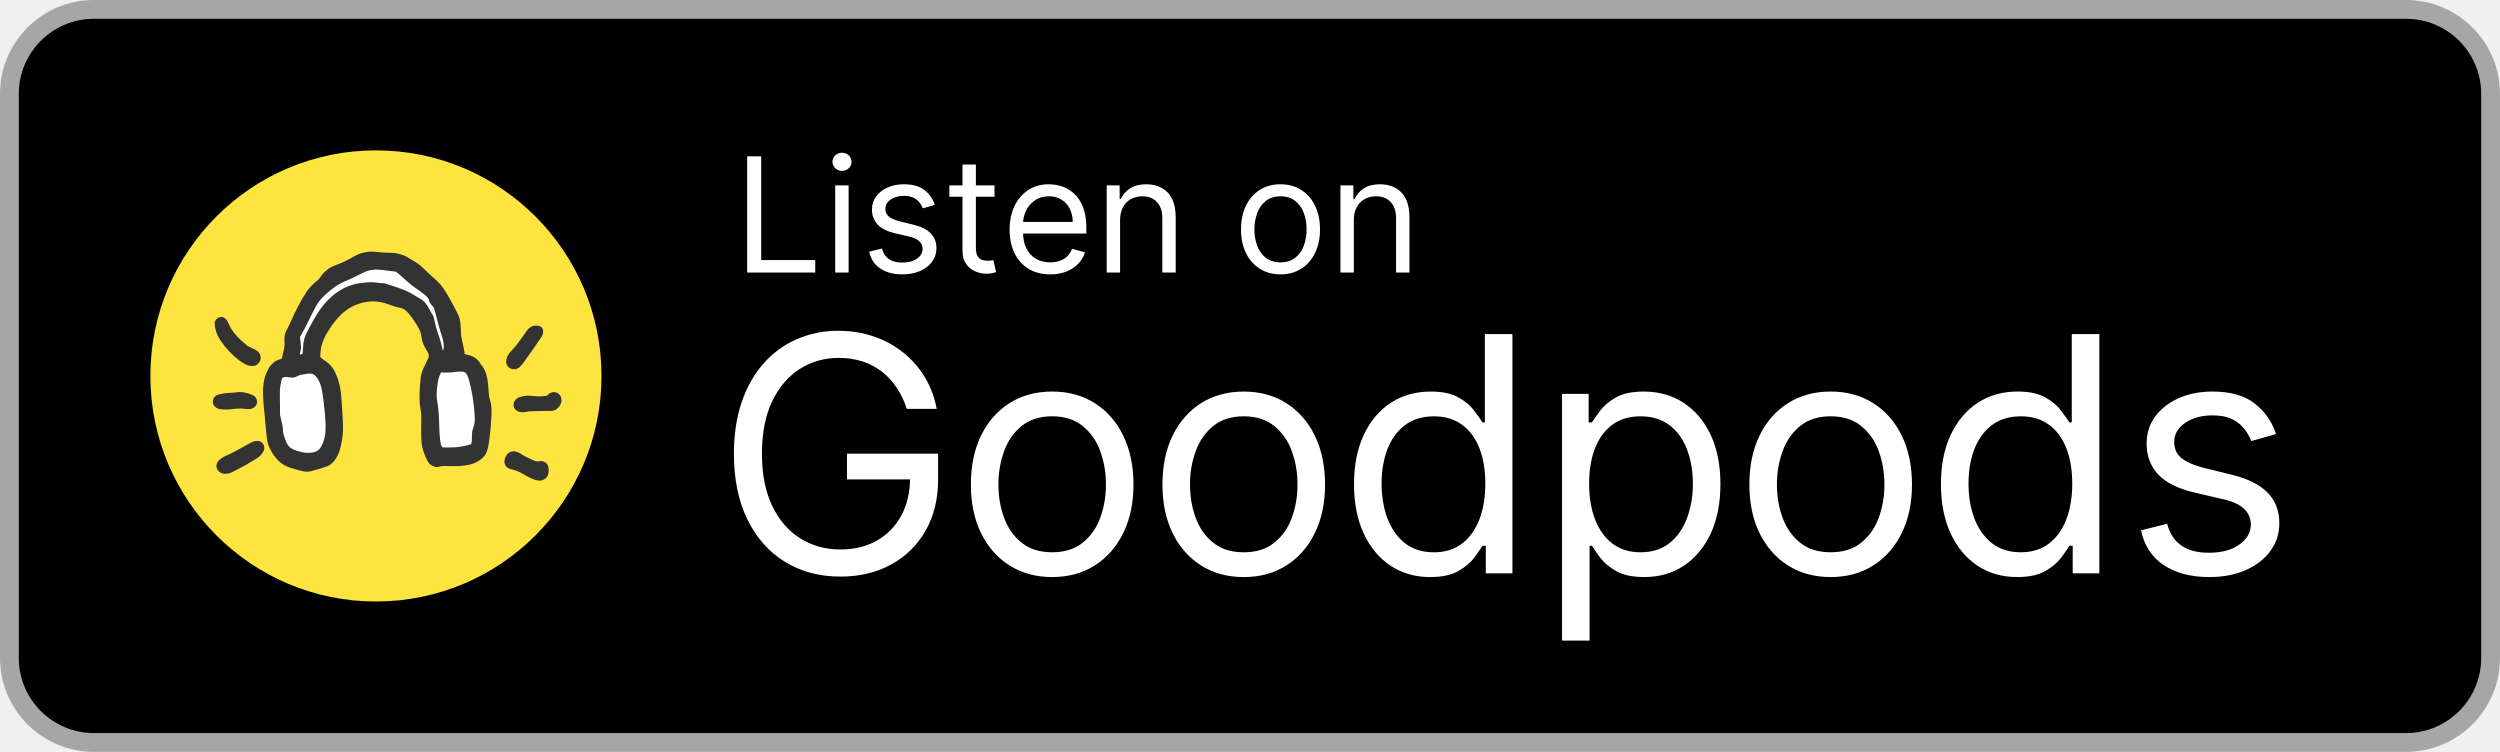
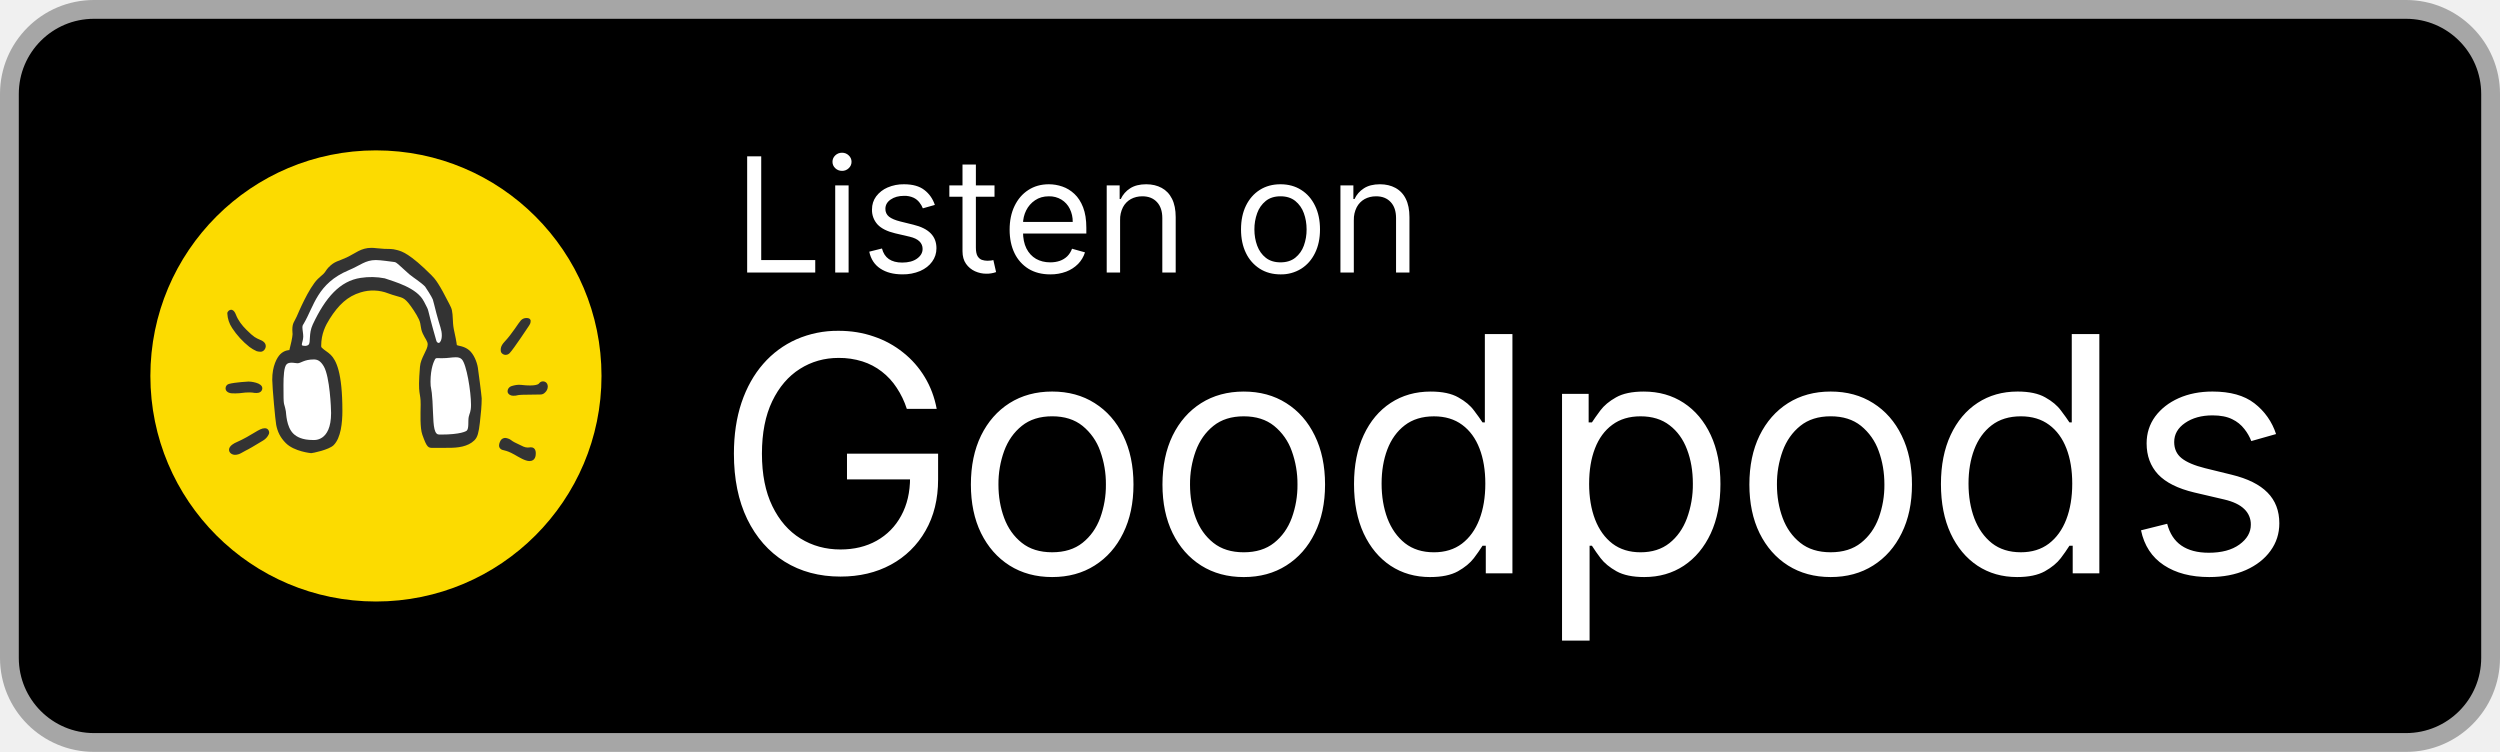
<svg xmlns="http://www.w3.org/2000/svg" width="133" height="40" fill="none" viewBox="0 0 133 40">
  <defs>
    <clipPath id="goodpods-dark__a">
      <path fill="#fff" d="M8 8h24v24H8z" />
    </clipPath>
  </defs>
  <rect width="132" height="39" x=".5" y=".5" fill="#000" rx="4.5" />
  <rect width="132" height="39" x=".5" y=".5" stroke="#A6A6A6" rx="4.5" />
  <g clip-path="url(#goodpods-dark__a)">
-     <path fill="#FDE43E" d="M20 32c6.627 0 12-5.373 12-12S26.627 8 20 8 8 13.373 8 20s5.373 12 12 12Z" />
-     <path fill="#fff" fill-rule="evenodd" d="m17.91 14.639-1.892 2.305-.392 2.518-.863.459-.123 2.332.328 1.636 1.05.702 1.032-.219.86-.885-.196-1.807-.183-1.866-.782-.603.12-1.566 1.556-1.907 1.83-.107 1.507.295.986.758.575 1.312.11 1.466-.432.807.011 1.485.189 1.787.177.697h1.753l.552-.67.215-1.545-.493-2.35-.963-.583-.462-2.406-1.862-2.18-2.06-.616-2.148.75Z" clip-rule="evenodd" />
-     <path fill="#333" fill-rule="evenodd" stroke="#333" stroke-width=".27" d="M28.7 25.433a.447.447 0 0 1-.085-.008 1.272 1.272 0 0 1-.296-.097 6.401 6.401 0 0 1-.431-.23c-.218-.124-.408-.216-.628-.26-.085-.017-.206-.051-.262-.155-.056-.105-.02-.222.02-.313a.53.53 0 0 1 .042-.084.31.31 0 0 1 .348-.13l.022.006a.57.57 0 0 1 .203.089c.13.102.282.172.443.246.07.032.138.063.205.097.158.08.29.103.43.076a.285.285 0 0 1 .227.041.277.277 0 0 1 .109.203c.004.032.006.064.008.092l.002.027-.003.039-.006.057a.341.341 0 0 1-.348.304Zm-.851-3.635-.04-.001-.03-.001c-.147-.001-.275-.073-.31-.174a.254.254 0 0 1 .017-.203.337.337 0 0 1 .203-.165c.16-.046.333-.086.522-.065.093.01.185.018.277.026.152.014.31.01.496-.011.157-.019.23-.05.279-.121.056-.08.194-.101.27-.082a.28.28 0 0 1 .187.176c.034.12.03.303-.193.483a.392.392 0 0 1-.223.066 15.09 15.09 0 0 1-.426.003h-.135a3.48 3.48 0 0 1-.304.01c-.177.002-.345.003-.506.049a.306.306 0 0 1-.084.01Zm-.501-2.289a.312.312 0 0 1-.201-.074.212.212 0 0 1-.078-.15.497.497 0 0 1 .034-.247.967.967 0 0 1 .182-.261c.278-.288.512-.62.738-.943l.088-.123c.067-.095.15-.211.319-.247.074-.016.212-.02.284.04.035.03.053.072.05.115a.412.412 0 0 1-.054.207 48.102 48.102 0 0 1-.993 1.42 1.25 1.25 0 0 1-.18.196.275.275 0 0 1-.128.058l-.038.008h-.023Zm-15.355 5.563a.446.446 0 0 1-.138-.02.307.307 0 0 1-.19-.185.221.221 0 0 1 .012-.191.444.444 0 0 1 .104-.13 1.15 1.15 0 0 1 .233-.148c.363-.157.717-.354 1.06-.545.128-.072.256-.143.385-.213a.546.546 0 0 1 .252-.05c.068 0 .132.037.175.102.037.056.063.145.025.226a.797.797 0 0 1-.322.353 15.54 15.54 0 0 0-.216.131c-.113.07-.231.143-.35.21-.125.07-.254.136-.378.2-.105.055-.21.11-.313.166a.719.719 0 0 1-.339.094Zm.057-3.422-.121-.001-.084-.001a.641.641 0 0 1-.195-.035c-.117-.041-.19-.128-.195-.234a.252.252 0 0 1 .189-.255 2.88 2.88 0 0 1 .641-.091c.1-.005.195-.01.286-.025.31-.052.57.03.805.128.113.047.174.143.164.258-.012.124-.133.227-.277.234-.02.002-.04.002-.073.002l-.074-.003c-.262-.053-.57-.023-.809.009a1.938 1.938 0 0 1-.257.014Zm1.394-2.312h-.009a.615.615 0 0 1-.251-.046 1.997 1.997 0 0 1-.378-.225 4.537 4.537 0 0 1-.976-1.047 1.588 1.588 0 0 1-.278-.821c-.003-.096.088-.158.143-.186.077-.04.185-.001.228.057a.92.92 0 0 1 .116.201c.208.515.626.89 1.036 1.23a.73.73 0 0 0 .157.087l.074.035.092.043c.059.026.12.053.178.09a.32.32 0 0 1 .158.296c-.02.161-.15.286-.29.286Zm11.945 3.082c-.026.383-.143.379-.147.739-.004.36-.004.546-.16.607a3.65 3.65 0 0 1-1.1.173c-.477 0-.478.026-.586-.104-.108-.129-.146-.62-.163-1.155-.018-.535-.035-.982-.112-1.345-.076-.362.025-1.151.14-1.4.115-.25.095-.219.183-.257 0 0 .345.018.538 0 .193-.019.637-.096.81.008.172.105.255.308.388.895s.234 1.455.209 1.838Zm-2.398-5.308c-.07-.354-.035-.145-.27-.603-.236-.457-.366-.438-.783-.71-.417-.274-1.302-.525-1.438-.572-.135-.047-.092-.018-.24-.026-.147-.008-.378-.109-1.122 0-.745.109-1.341.544-1.77 1.048-.428.503-.69 1.07-.913 1.478-.222.408-.185.756-.21.99-.027.234-.066.202-.149.253-.082.05-.267 0-.267 0-.087-.017.026-.236.044-.418.018-.181-.036-.401-.043-.553-.008-.152.035-.18.082-.26a13.4 13.4 0 0 0 .31-.583c.088-.177.298-.615.396-.79.098-.174.184-.434.724-.901s.835-.577 1.113-.69c.277-.115.848-.423 1.005-.476.157-.052.22-.068.46-.09.24-.02.882.08 1.054.098.171.017.156.026.345.178.19.153.46.434.704.609.244.175.513.359.609.444.095.086.29.232.312.38.021.15.134.224.213.326.08.102.093.216.285.94.191.725.239.728.284 1.01.046.284.002.478-.082.585-.085.106-.112.053-.173-.003-.06-.056-.096-.393-.221-.767-.126-.374-.188-.543-.259-.897Zm-5.717 3.696c.092.585.253 1.844.15 2.372-.101.528-.274.789-.465.914s-.61.197-1.092.051c-.48-.145-.665-.259-.837-.762-.172-.504-.076-.42-.14-.756-.063-.336-.143-.447-.128-.707.014-.26-.04-1.105.018-1.387.06-.282.042-.554.304-.6.262-.047.418.063.59-.002.173-.066.155-.093.33-.123.167-.027.491-.122.703-.026.21.096.475.44.567 1.026Zm8.675.54c-.115-.329-.065-.625-.154-1.157-.09-.532-.322-.713-.322-.713s-.11-.328-.544-.45c-.435-.122-.308-.026-.353-.273a9.54 9.54 0 0 0-.11-.54 2.999 2.999 0 0 1-.085-.632c-.012-.263-.013-.56-.132-.794-.12-.235-.342-.676-.579-1.069-.236-.392-.387-.59-.757-.896-.37-.306-.597-.626-.972-.824-.374-.199-.348-.256-.723-.355-.374-.1-.426-.04-.915-.08-.489-.042-.536-.076-.908 0-.373.074-.614.291-1.051.491-.437.2-.615.195-.913.449-.298.254-.232.332-.482.539-.25.207-.4.323-.736.89-.336.568-.58 1.144-.702 1.411-.12.268-.23.348-.245.648-.015.3.047.253-.024.597-.072.344-.148.625-.148.625s-.439-.008-.693.471c-.254.48-.233.671-.267.952-.034.281.035 1.024.087 1.515.052.491.085 1.19.171 1.438.086.248.398.95 1.075 1.16.678.208.83.237 1.03.188.2-.05.555-.152.806-.236.25-.084.548-.35.687-.96s.147-.912.092-1.755c-.056-.842-.05-1.286-.286-1.924-.236-.638-.582-.73-.74-.874-.156-.143-.169-.1-.148-.295.02-.195-.026-.639.472-1.414.498-.775 1.013-1.26 1.758-1.478a2.419 2.419 0 0 1 1.572.058c.276.1.354.135.592.18.238.045.405.184.554.36.15.177.46.615.597.917.138.303.06.446.214.78.155.335.307.442.274.672-.032.23-.066.163-.123.326-.057.163-.277.472-.309.847-.031.376-.06.687-.053 1.101.006.415.098.549.092 1.029-.005.48-.046 1.279.096 1.666.14.387.237.642.404.709.168.067.128.074.232.066 0 0 .116-.066.421-.059.305.007 1.138.061 1.585-.19.447-.252.528-.391.626-1.212.098-.82.153-1.577.038-1.905Z" clip-rule="evenodd" />
+     <path fill="#FCDB00" d="M20 32c6.627 0 12-5.373 12-12S26.627 8 20 8 8 13.373 8 20s5.373 12 12 12Z" />
+     <path fill="#333" fill-rule="evenodd" d="M28.171 24.529c-.238 0-.57-.213-.806-.346-.514-.29-.61-.184-.745-.313a.231.231 0 0 1-.071-.172c0-.104.067-.259.125-.316a.294.294 0 0 1 .205-.084c.062 0 .216.043.29.102.133.106.283.173.445.248.164.077.292.162.46.162.048 0 .108-.014.171-.014.282 0 .258.321.258.335 0 .08-.01.397-.332.397Zm-.864-3.474c-.137-.001-.256-.07-.292-.166-.039-.114.02-.294.207-.351.15-.045.312-.082.49-.063.81.096.942-.05.961-.07.019-.019.065-.116.225-.116.048 0 .244.038.244.28a.43.43 0 0 1-.142.308.33.33 0 0 1-.262.111c-.49.012-.761.009-.946.014-.348.011-.237.052-.485.052Zm-.392-2.175a.29.29 0 0 1-.214-.084c-.057-.057-.062-.114-.062-.188 0-.04-.013-.198.204-.428.408-.431.753-1.02.87-1.139a.402.402 0 0 1 .298-.123c.207 0 .22.122.22.151 0 .134-.048.197-.084.253-.01.015-.84 1.27-1.026 1.455-.015.015-.08.096-.207.102Zm-14.41 5.317c-.145 0-.321-.092-.321-.273 0-.218.326-.364.34-.37.951-.421 1.25-.772 1.564-.772.078 0 .146.027.19.097.036.054.06.139.025.216a.761.761 0 0 1-.301.338c-1.087.657-.658.379-1.18.675a.664.664 0 0 1-.317.089Zm.053-3.269-.113-.001-.079-.001c-.18-.002-.366-.087-.366-.268 0-.108.071-.203.177-.233.337-.09 1.039-.127 1.05-.127.078 0 .728.049.728.36 0 .02-.01.248-.304.248h-.024l-.07-.002a1.533 1.533 0 0 0-.305-.027c-.317 0-.413.05-.695.05m1.31-2.215a.652.652 0 0 1-.216-.031 1.908 1.908 0 0 1-.384-.227 4.25 4.25 0 0 1-.914-.998 1.526 1.526 0 0 1-.26-.781c-.004-.105.116-.197.202-.197.068 0 .171.043.255.262.122.312.323.568.552.797.422.422.513.441.721.535.076.034.336.126.315.368-.02.154-.14.273-.272.273v-.001Zm11.76 2.494c0-.136-.204-1.644-.206-1.653-.05-.308-.221-.725-.47-.929-.284-.231-.594-.217-.648-.27-.006-.007-.005-.134-.128-.688a2.913 2.913 0 0 1-.08-.602c-.027-.577-.05-.613-.189-.888-.553-1.094-.75-1.332-.95-1.532-1.163-1.163-1.58-1.274-1.825-1.34-.305-.082-.38-.05-.697-.066-.276-.013-.511-.053-.671-.053-.566 0-.845.288-1.324.513-.439.206-.627.19-.95.516-.149.152-.155.232-.284.36-.074.074-.184.153-.3.269-.484.485-1.032 1.797-1.12 1.997-.125.281-.233.34-.233.705 0 .11.013.157.013.23 0 .154-.112.626-.171.85 0 0-.259-.005-.484.22-.172.173-.431.627-.426 1.357.003.424.165 2.171.21 2.403.07.35.203.66.512.969.448.448 1.334.534 1.35.534.064 0 .943-.175 1.195-.427.388-.388.464-1.204.464-1.82 0-2.044-.328-2.69-.617-2.98-.16-.16-.328-.234-.477-.383-.024-.024-.034-.045-.034-.087 0-.658.234-1.102.45-1.446.468-.74.95-1.202 1.648-1.41a2.224 2.224 0 0 1 1.473.054c.666.245.76.137 1.073.516.14.168.43.587.56.875.128.288.055.425.2.744.132.29.262.4.262.581 0 .292-.371.707-.41 1.18-.135 1.612.045 1.304.036 2.033-.005.458-.042 1.22.09 1.592.245.687.307.698.569.698.129 0 .37-.004.855-.004.452 0 .998-.054 1.346-.4.17-.171.227-.401.291-.947.056-.47.096-.92.096-1.27h.001Z" clip-rule="evenodd" />
+     <path fill="#fff" fill-rule="evenodd" d="M25.058 21.538c0 .383-.085.452-.122.64-.046.238.023.607-.105.733-.021.022-.304.208-1.381.208-.135 0-.176-.008-.224-.056-.2-.2-.168-.884-.218-1.725-.047-.796-.107-.624-.105-1.033.005-.73.182-1.075.23-1.172.058-.113.1-.076.358-.076.367 0 .521-.05.756-.05.14 0 .238.026.32.108.252.252.491 1.714.491 2.423Zm-2.51-5.507c-.37-.726-1.55-1.039-2.081-1.224a3.726 3.726 0 0 0-1.278-.024c-1.1.164-1.874 1.038-2.55 2.48-.232.498-.096.949-.223 1.075-.073.073-.217.064-.165.064-.045 0-.162-.01-.18-.03-.01-.009-.013-.022-.013-.04-.002-.09.075-.241.075-.425 0-.17-.045-.361-.045-.485 0-.117.037-.147.078-.216.537-.915.718-2.132 2.383-2.829.625-.261.885-.542 1.445-.542.261 0 .769.08.915.095.16.017.146.025.323.17.149.122.35.33.546.493.221.184.588.404.835.651.03.03.378.581.412.687.037.118.084.322.194.747.18.693.285.848.285 1.168 0 .117-.019.257-.094.353-.032.041-.053.044-.073.045-.03.002-.055-.015-.089-.047a.238.238 0 0 1-.043-.098c-.598-2.078-.292-1.35-.656-2.07l-.001.002Zm-5.852 3.092c.175 0 .35.058.53.368.323.556.388 2.25.388 2.481 0 1.562-.936 1.436-.975 1.436-.546 0-.858-.162-1.04-.345-.367-.366-.373-1.081-.392-1.182-.108-.586-.126-.114-.126-1.4 0-.452.025-.96.167-1.101.054-.054.135-.085.267-.085.122 0 .219.03.311.03.19 0 .34-.202.87-.202Z" clip-rule="evenodd" />
  </g>
  <path fill="#fff" d="M39.749 14.5V8.318h.748v5.518h2.874v.664h-3.622Zm4.684 0V9.864h.713V14.5h-.713Zm.362-5.41a.506.506 0 0 1-.359-.141.456.456 0 0 1-.148-.341c0-.133.05-.247.148-.341.1-.095.22-.142.36-.142.138 0 .257.047.356.142.1.094.15.208.15.341 0 .133-.05.246-.15.341a.496.496 0 0 1-.357.142Zm4.94 1.812-.64.181c-.04-.107-.1-.21-.179-.31a.865.865 0 0 0-.313-.254 1.14 1.14 0 0 0-.51-.1c-.284 0-.52.065-.71.196-.187.129-.28.293-.28.492a.51.51 0 0 0 .192.42c.13.102.33.188.604.256l.688.17c.415.1.724.254.927.461.203.206.305.47.305.794 0 .266-.077.503-.23.713-.15.209-.362.374-.633.495a2.33 2.33 0 0 1-.948.18c-.473 0-.864-.102-1.174-.307-.31-.205-.506-.505-.589-.9l.676-.169c.065.25.186.437.365.562.182.124.418.187.71.187.332 0 .595-.07.79-.211.198-.143.296-.314.296-.514a.54.54 0 0 0-.169-.404c-.112-.11-.285-.193-.519-.248l-.773-.18c-.424-.101-.736-.257-.935-.469a1.133 1.133 0 0 1-.296-.8c0-.261.073-.493.22-.694a1.5 1.5 0 0 1 .607-.474 2.13 2.13 0 0 1 .875-.172c.46 0 .82.1 1.081.302.264.201.45.467.561.797Zm3.173-1.038v.603h-2.403v-.603h2.403Zm-1.703-1.111h.712v4.419c0 .201.03.352.088.453.06.098.137.165.23.199a.92.92 0 0 0 .298.048c.079 0 .143-.004.194-.012l.12-.024.145.64a1.491 1.491 0 0 1-.531.085c-.201 0-.399-.044-.592-.13a1.177 1.177 0 0 1-.477-.396c-.125-.177-.187-.4-.187-.67V8.753Zm4.668 5.844c-.447 0-.832-.099-1.156-.296a1.99 1.99 0 0 1-.745-.833c-.174-.358-.26-.775-.26-1.25s.086-.893.26-1.256c.175-.364.418-.648.73-.85.314-.206.68-.309 1.099-.309.241 0 .48.04.715.121.236.08.45.211.643.392.193.18.347.417.462.713.115.296.172.66.172 1.092v.302h-3.574v-.616h2.85a1.52 1.52 0 0 0-.157-.7 1.183 1.183 0 0 0-.441-.486 1.234 1.234 0 0 0-.67-.178c-.284 0-.53.07-.737.212a1.39 1.39 0 0 0-.474.543c-.11.223-.166.463-.166.718v.41c0 .35.06.648.181.891.123.242.293.426.51.553.218.124.47.187.758.187.187 0 .356-.027.507-.079.153-.054.285-.135.396-.241.11-.109.196-.244.256-.405l.689.193a1.526 1.526 0 0 1-.366.616 1.78 1.78 0 0 1-.634.41 2.35 2.35 0 0 1-.848.146Zm3.716-2.886V14.5h-.712V9.864h.688v.724h.06a1.33 1.33 0 0 1 .495-.567c.222-.145.507-.218.858-.218.313 0 .588.065.823.193.236.127.42.32.55.58.13.258.196.584.196.978V14.5h-.712v-2.898c0-.364-.095-.648-.284-.85-.19-.206-.449-.309-.779-.309-.227 0-.43.05-.61.148a1.058 1.058 0 0 0-.42.432 1.43 1.43 0 0 0-.153.688Zm8.534 2.886c-.419 0-.786-.1-1.102-.3a2.018 2.018 0 0 1-.736-.835c-.175-.358-.263-.777-.263-1.256 0-.483.088-.905.263-1.265.177-.36.422-.64.736-.839.316-.2.683-.299 1.102-.299.418 0 .785.1 1.099.3.316.198.561.478.736.838.177.36.266.782.266 1.265 0 .479-.089.898-.266 1.256-.175.358-.42.636-.736.836a2.01 2.01 0 0 1-1.1.299Zm0-.64c.318 0 .58-.082.785-.245a1.44 1.44 0 0 0 .456-.643 2.47 2.47 0 0 0 .147-.863c0-.31-.049-.599-.147-.866a1.46 1.46 0 0 0-.456-.65c-.206-.164-.467-.247-.785-.247s-.58.083-.785.248a1.46 1.46 0 0 0-.456.649 2.487 2.487 0 0 0-.148.866c0 .31.05.598.148.863.099.266.25.48.456.643.205.163.467.245.785.245Zm3.9-2.246V14.5h-.712V9.864H72v.724h.06c.11-.235.274-.424.496-.567.221-.145.507-.218.857-.218.314 0 .589.065.824.193a1.3 1.3 0 0 1 .55.58c.13.258.196.584.196.978V14.5h-.713v-2.898c0-.364-.094-.648-.284-.85-.189-.206-.448-.309-.778-.309-.228 0-.43.05-.61.148a1.059 1.059 0 0 0-.42.432 1.43 1.43 0 0 0-.154.688ZM48.242 21.75a4.49 4.49 0 0 0-.541-1.125 3.47 3.47 0 0 0-.79-.857 3.313 3.313 0 0 0-1.031-.541 4.11 4.11 0 0 0-1.268-.186c-.754 0-1.44.194-2.057.584-.617.39-1.108.963-1.473 1.721-.364.758-.547 1.688-.547 2.79s.185 2.033.554 2.79c.368.759.868 1.333 1.497 1.722.63.39 1.339.584 2.126.584.729 0 1.371-.155 1.926-.466.56-.315.995-.758 1.305-1.33.315-.576.473-1.253.473-2.032l.472.1H45.06v-1.368h4.847v1.368c0 1.048-.224 1.96-.671 2.734a4.636 4.636 0 0 1-1.84 1.802c-.779.423-1.674.634-2.684.634-1.127 0-2.117-.265-2.97-.795-.85-.53-1.513-1.285-1.99-2.263-.472-.977-.708-2.137-.708-3.48 0-1.006.135-1.912.404-2.715.273-.808.659-1.496 1.156-2.064a5.053 5.053 0 0 1 1.765-1.305 5.454 5.454 0 0 1 2.243-.453c.671 0 1.297.101 1.877.304a5.037 5.037 0 0 1 1.56.852c.46.364.843.801 1.15 1.31.306.506.517 1.068.633 1.685h-1.59Zm7.733 8.949c-.861 0-1.617-.205-2.268-.615-.646-.41-1.151-.984-1.516-1.722-.36-.737-.54-1.599-.54-2.585 0-.994.18-1.862.54-2.604.364-.741.87-1.317 1.516-1.727.65-.41 1.407-.616 2.268-.616.862 0 1.616.205 2.263.616.65.41 1.156.985 1.516 1.727.364.742.547 1.61.547 2.604 0 .986-.183 1.848-.547 2.585-.36.738-.866 1.312-1.516 1.722-.647.41-1.4.615-2.263.615Zm0-1.318c.655 0 1.194-.167 1.616-.503.423-.336.736-.777.939-1.324a5.063 5.063 0 0 0 .304-1.777 5.12 5.12 0 0 0-.304-1.784 3.006 3.006 0 0 0-.939-1.336c-.422-.34-.96-.51-1.616-.51-.654 0-1.193.17-1.615.51-.423.34-.736.785-.939 1.336a5.12 5.12 0 0 0-.304 1.784c0 .638.101 1.23.304 1.777.203.547.516.988.939 1.324.422.336.96.503 1.615.503ZM66.167 30.7c-.861 0-1.617-.205-2.268-.615-.646-.41-1.152-.984-1.516-1.722-.36-.737-.54-1.599-.54-2.585 0-.994.18-1.862.54-2.604.364-.741.87-1.317 1.516-1.727.65-.41 1.407-.616 2.268-.616.862 0 1.616.205 2.263.616.65.41 1.155.985 1.516 1.727.364.742.547 1.61.547 2.604 0 .986-.183 1.848-.547 2.585-.36.738-.866 1.312-1.516 1.722-.647.41-1.4.615-2.263.615Zm0-1.318c.655 0 1.194-.167 1.616-.503.423-.336.736-.777.939-1.324a5.063 5.063 0 0 0 .304-1.777 5.12 5.12 0 0 0-.304-1.784 3.006 3.006 0 0 0-.939-1.336c-.422-.34-.961-.51-1.616-.51-.654 0-1.193.17-1.615.51-.423.34-.736.785-.939 1.336a5.12 5.12 0 0 0-.304 1.784c0 .638.101 1.23.304 1.777.203.547.516.988.939 1.324.422.336.96.503 1.615.503Zm9.919 1.318c-.796 0-1.498-.201-2.107-.603-.609-.406-1.085-.978-1.43-1.715-.343-.742-.515-1.618-.515-2.629 0-1.002.172-1.872.516-2.61.344-.737.822-1.307 1.435-1.709.614-.402 1.322-.603 2.126-.603.621 0 1.112.104 1.473.311.364.203.642.435.832.696.195.257.346.468.454.634h.124v-4.698h1.467V30.5h-1.417v-1.467h-.174a9.38 9.38 0 0 1-.46.66c-.199.26-.483.494-.851.701-.369.203-.86.305-1.473.305Zm.199-1.318c.588 0 1.085-.153 1.491-.46.406-.31.715-.739.926-1.286.212-.55.317-1.187.317-1.908 0-.712-.103-1.336-.31-1.87-.208-.539-.514-.957-.92-1.256-.406-.302-.908-.453-1.504-.453-.622 0-1.14.16-1.554.478-.41.315-.719.744-.926 1.287-.203.538-.304 1.143-.304 1.814 0 .68.103 1.297.31 1.852.212.551.522.99.933 1.318.414.323.928.484 1.54.484ZM83.1 34.08V20.955h1.416v1.516h.175c.107-.166.256-.377.447-.634.195-.261.472-.493.833-.696.364-.207.857-.31 1.479-.31.803 0 1.512.2 2.125.602.613.402 1.092.972 1.436 1.709.344.738.516 1.608.516 2.61 0 1.011-.172 1.887-.516 2.629-.344.737-.82 1.309-1.43 1.715-.609.402-1.31.603-2.106.603-.614 0-1.105-.102-1.473-.305-.369-.207-.653-.44-.852-.702a9.413 9.413 0 0 1-.46-.659h-.124v5.047H83.1Zm1.441-8.353c0 .721.106 1.357.317 1.908.212.547.52.976.926 1.287.406.306.904.46 1.492.46.613 0 1.125-.162 1.535-.485.414-.328.725-.767.932-1.318a5.17 5.17 0 0 0 .317-1.852c0-.67-.104-1.276-.31-1.814-.204-.543-.513-.972-.927-1.287-.41-.319-.926-.478-1.547-.478-.597 0-1.098.15-1.504.453-.406.299-.713.717-.92 1.256-.207.534-.31 1.158-.31 1.87Zm12.85 4.972c-.861 0-1.617-.205-2.268-.615-.646-.41-1.151-.984-1.516-1.722-.36-.737-.54-1.599-.54-2.585 0-.994.18-1.862.54-2.604.364-.741.87-1.317 1.516-1.727.65-.41 1.407-.616 2.269-.616.861 0 1.615.205 2.262.616.65.41 1.156.985 1.516 1.727.365.742.547 1.61.547 2.604 0 .986-.182 1.848-.547 2.585-.36.738-.866 1.312-1.516 1.722-.647.41-1.4.615-2.263.615Zm0-1.318c.655 0 1.194-.167 1.616-.503.423-.336.736-.777.939-1.324a5.06 5.06 0 0 0 .304-1.777c0-.638-.101-1.233-.304-1.784a3.006 3.006 0 0 0-.939-1.336c-.422-.34-.96-.51-1.615-.51s-1.194.17-1.616.51c-.423.34-.736.785-.939 1.336a5.12 5.12 0 0 0-.304 1.784c0 .638.101 1.23.304 1.777.203.547.516.988.939 1.324.422.336.96.503 1.615.503Zm9.919 1.318c-.795 0-1.498-.201-2.107-.603-.609-.406-1.085-.978-1.429-1.715-.344-.742-.516-1.618-.516-2.629 0-1.002.172-1.872.516-2.61.344-.737.822-1.307 1.435-1.709.614-.402 1.322-.603 2.126-.603.621 0 1.112.104 1.473.311.364.203.642.435.832.696.195.257.346.468.454.634h.124v-4.698h1.467V30.5h-1.417v-1.467h-.174a9.455 9.455 0 0 1-.46.66c-.199.26-.482.494-.851.701-.369.203-.86.305-1.473.305Zm.199-1.318c.588 0 1.085-.153 1.491-.46.406-.31.715-.739.926-1.286.212-.55.317-1.187.317-1.908 0-.712-.103-1.336-.31-1.87-.208-.539-.514-.957-.92-1.256-.406-.302-.908-.453-1.504-.453-.622 0-1.139.16-1.554.478-.41.315-.719.744-.926 1.287-.203.538-.304 1.143-.304 1.814 0 .68.103 1.297.31 1.852.212.551.523.99.933 1.318.414.323.928.484 1.541.484Zm13.577-6.289-1.317.373a2.441 2.441 0 0 0-.367-.64 1.778 1.778 0 0 0-.646-.522c-.274-.137-.624-.205-1.051-.205-.584 0-1.071.135-1.46.404-.385.265-.578.603-.578 1.013 0 .364.133.652.398.864.265.211.679.387 1.243.528l1.417.348c.853.207 1.489.524 1.907.95.419.423.628.968.628 1.635 0 .547-.157 1.036-.472 1.467-.311.43-.746.77-1.305 1.019-.56.249-1.21.373-1.952.373-.973 0-1.779-.211-2.417-.634-.638-.423-1.042-1.04-1.212-1.852l1.392-.348c.133.514.383.9.752 1.156.373.257.86.385 1.461.385.683 0 1.226-.145 1.628-.435.406-.294.609-.646.609-1.056a1.11 1.11 0 0 0-.348-.833c-.232-.228-.589-.398-1.069-.51l-1.591-.372c-.874-.208-1.516-.529-1.927-.964-.406-.439-.609-.988-.609-1.646 0-.54.152-1.015.454-1.43.307-.414.723-.74 1.249-.976.531-.236 1.131-.354 1.802-.354.945 0 1.687.207 2.225.622a3.35 3.35 0 0 1 1.156 1.64Z" />
</svg>
